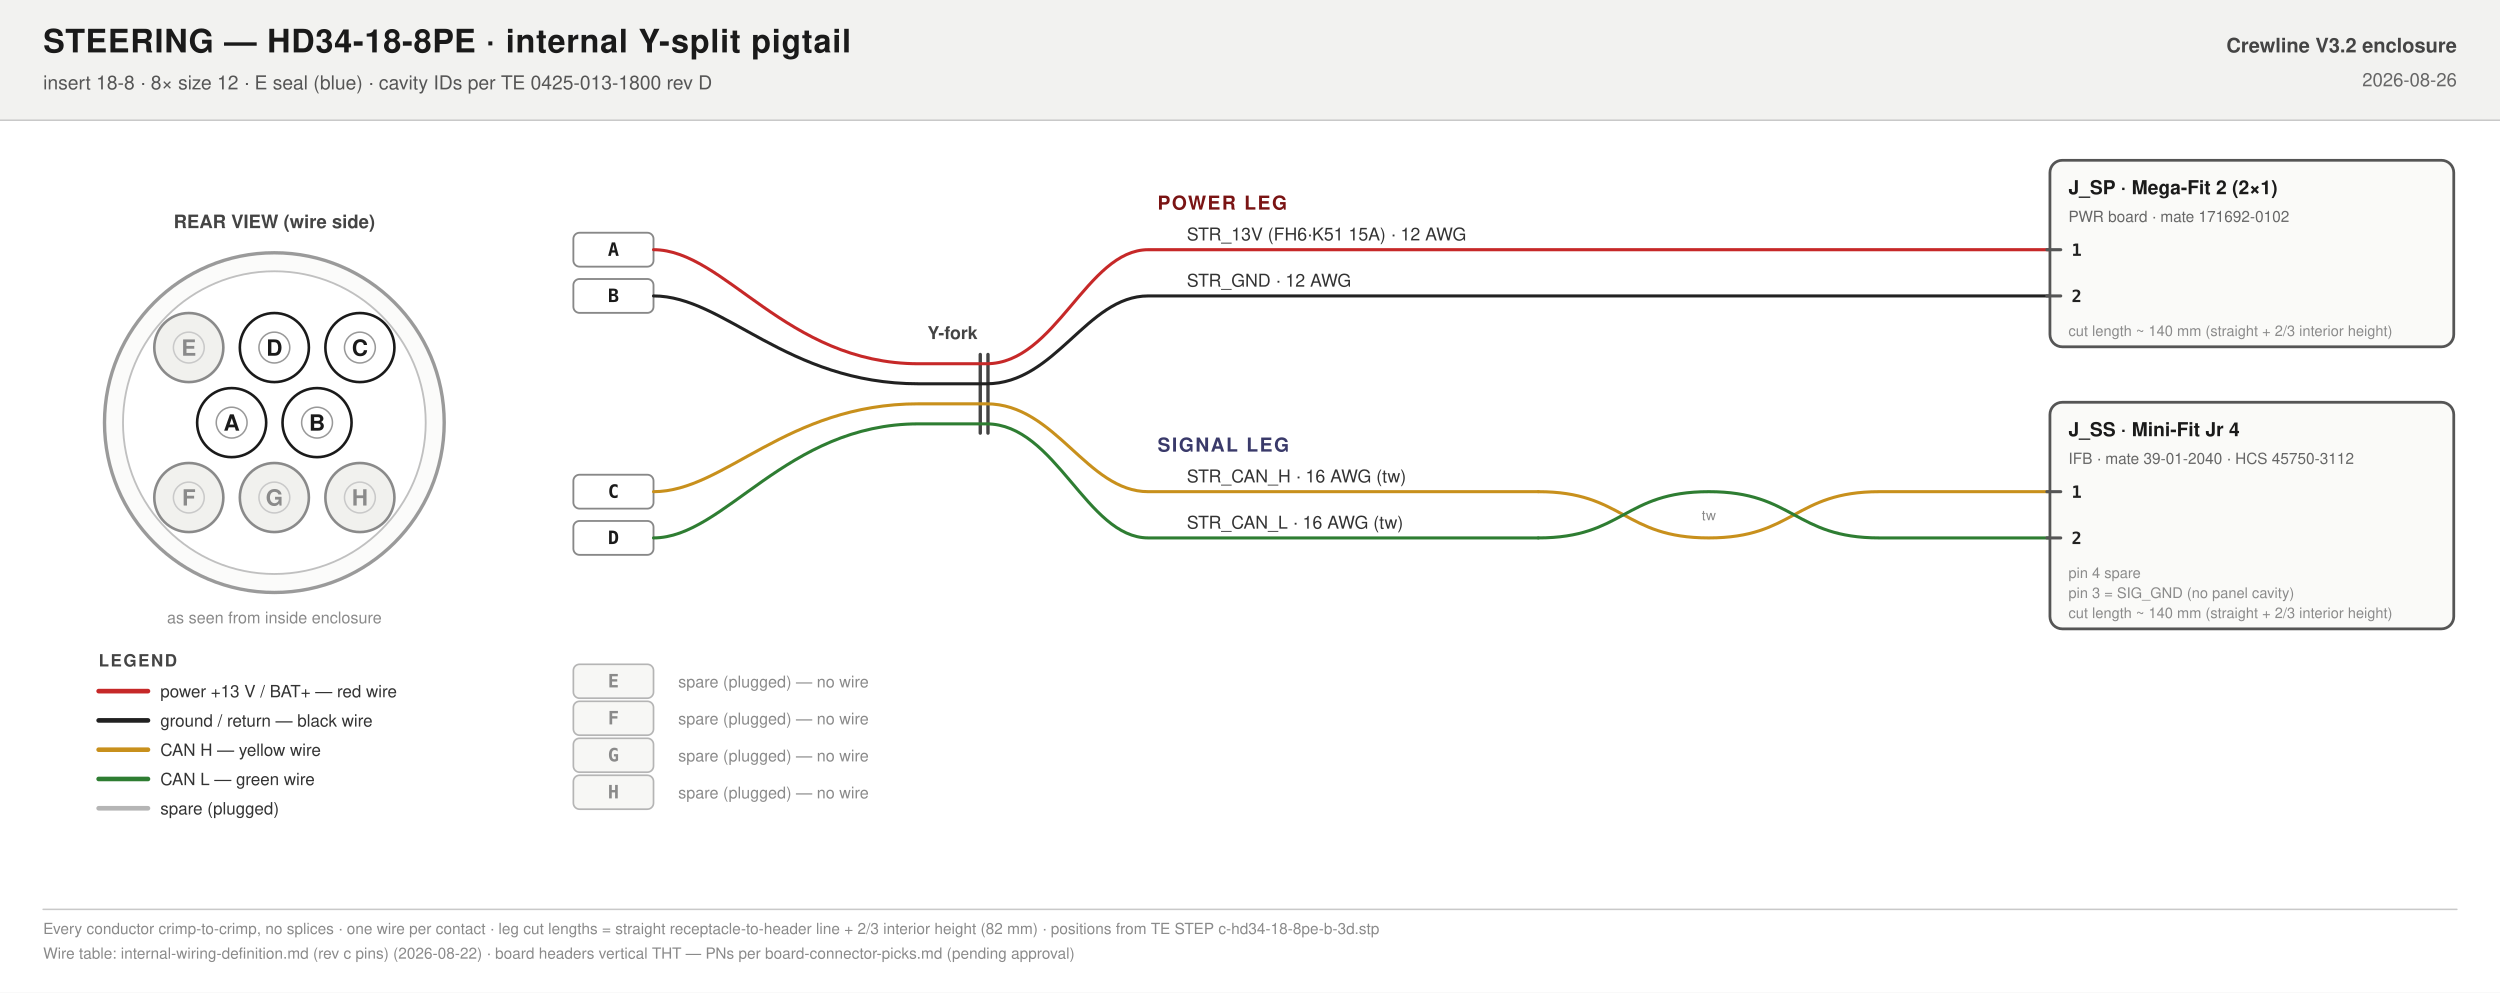
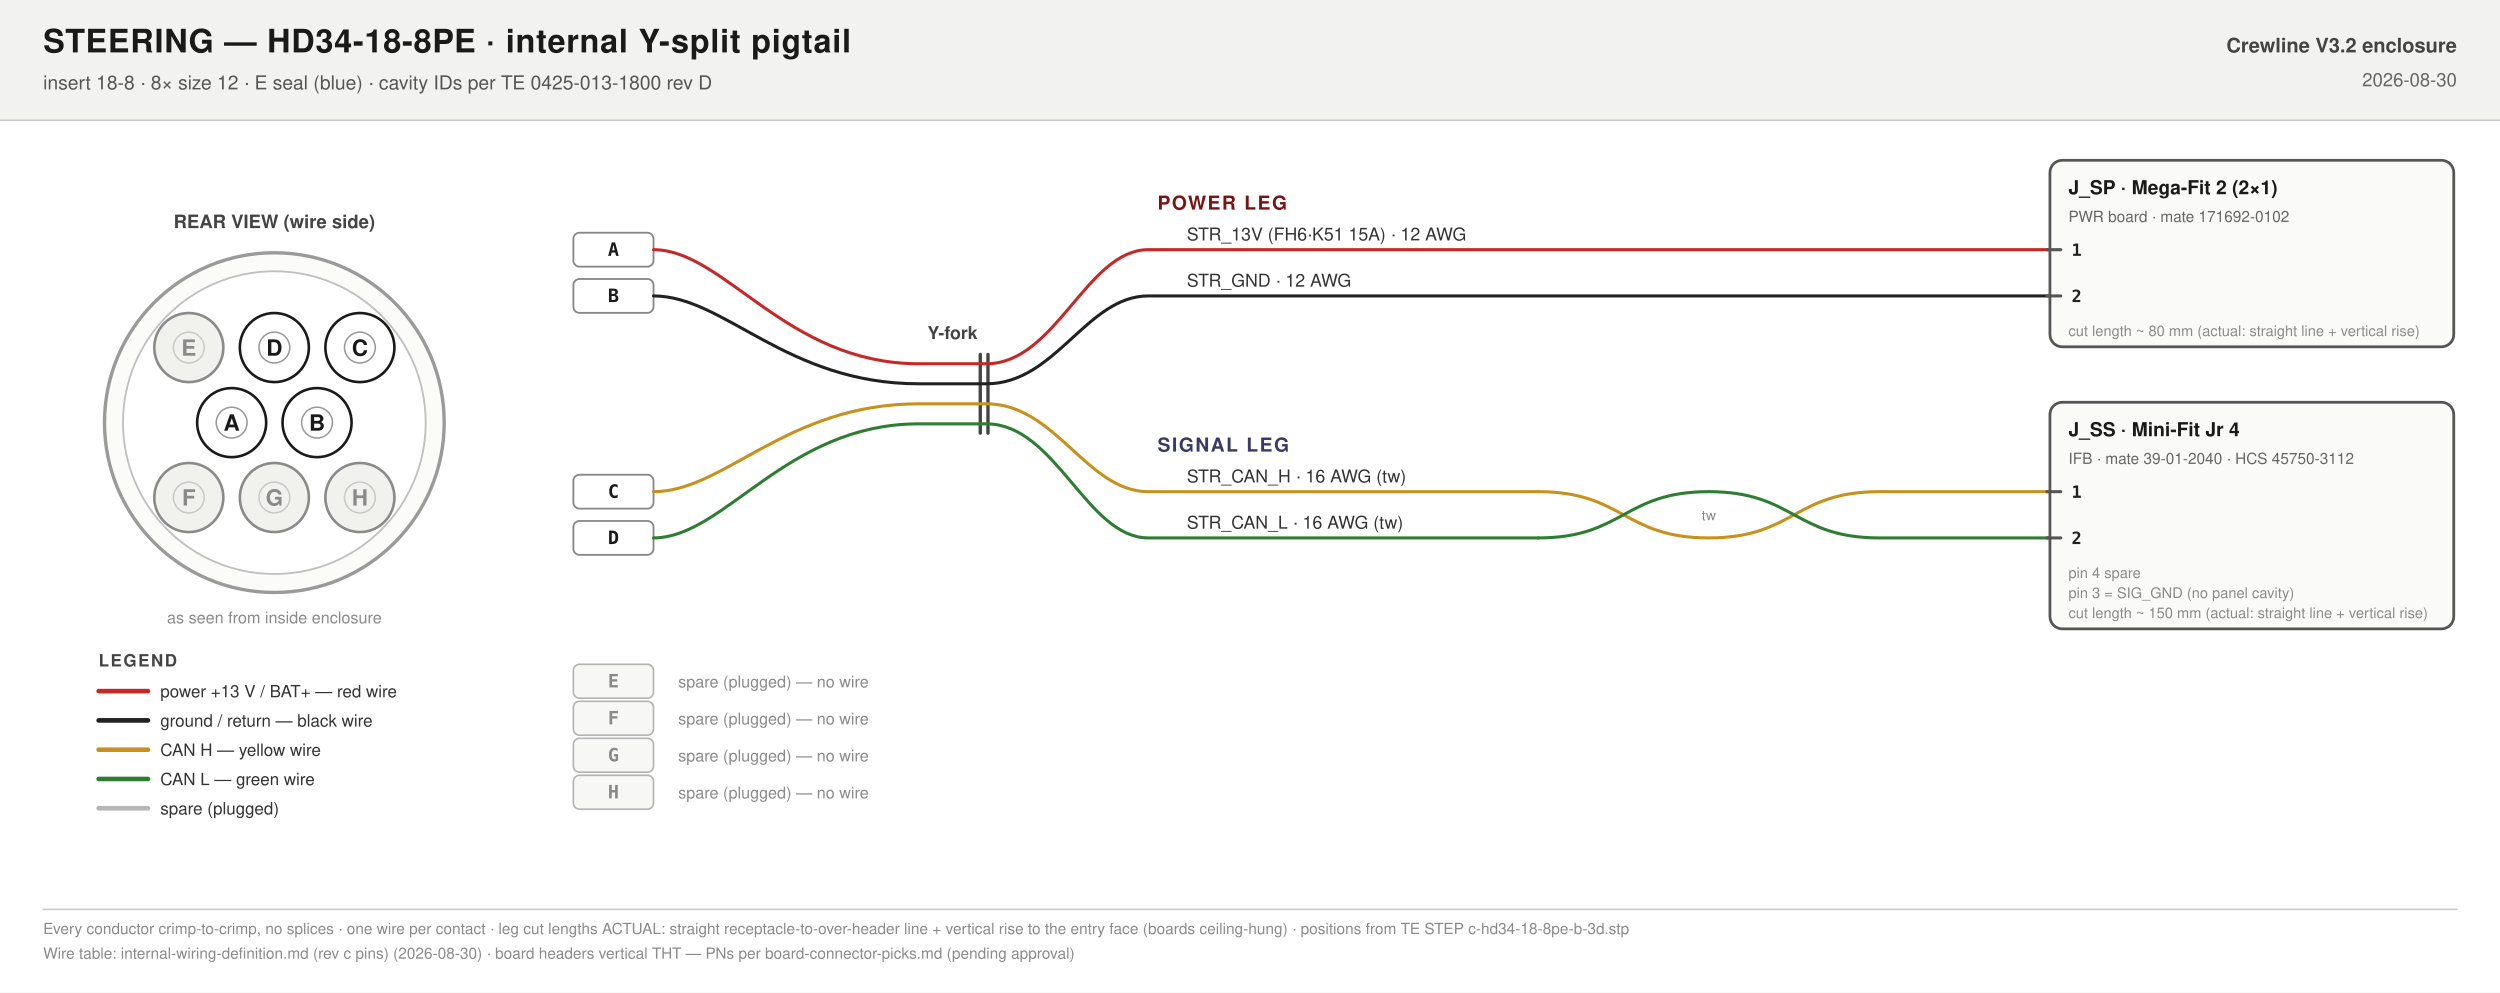
<svg xmlns="http://www.w3.org/2000/svg" width="1622" height="644" viewBox="0 0 1622 644">
  <rect x="0" y="0" width="1622" height="644" fill="#ffffff" />
  <rect x="0.0" y="0.0" width="1622.0" height="78.0" rx="0" stroke="none" fill="#f2f2f0" stroke-width="1.5" />
  <line x1="0.0" y1="78.0" x2="1622.0" y2="78.0" stroke="#c9c9c9" stroke-width="1" stroke-linecap="round" />
  <text x="28.0" y="34.0" font-family="Helvetica Neue, Helvetica, Arial, sans-serif" font-size="21" fill="#1a1a1a" text-anchor="start" font-weight="bold" letter-spacing="0.5">STEERING — HD34-18-8PE · internal Y-split pigtail</text>
  <text x="28.0" y="58.0" font-family="Helvetica Neue, Helvetica, Arial, sans-serif" font-size="12.5" fill="#555" text-anchor="start" font-weight="normal">insert 18-8 · 8× size 12 · E seal (blue) · cavity IDs per TE 0425-013-1800 rev D</text>
  <text x="1594.0" y="34.0" font-family="Helvetica Neue, Helvetica, Arial, sans-serif" font-size="13" fill="#444" text-anchor="end" font-weight="bold">Crewline V3.2 enclosure</text>
-   <text x="1594.0" y="56.0" font-family="Helvetica Neue, Helvetica, Arial, sans-serif" font-size="12" fill="#666" text-anchor="end" font-weight="normal">2026-08-26</text>
+   <text x="1594.0" y="56.0" font-family="Helvetica Neue, Helvetica, Arial, sans-serif" font-size="12" fill="#666" text-anchor="end" font-weight="normal">2026-08-30</text>
  <text x="178.0" y="148.0" font-family="Helvetica Neue, Helvetica, Arial, sans-serif" font-size="12" fill="#444" text-anchor="middle" font-weight="bold">REAR VIEW (wire side)</text>
  <circle cx="178.0" cy="274.2" r="110.2" stroke="#9a9a9a" fill="#fbfbfa" stroke-width="2.2" />
  <circle cx="178.0" cy="274.2" r="98.2" stroke="#c0c0c0" fill="#ffffff" stroke-width="1.2" />
  <circle cx="122.5" cy="225.5" r="22.4" stroke="#8a8a8a" fill="#f1f1ee" stroke-width="1.7" />
  <circle cx="122.5" cy="225.5" r="10.0" stroke="#c9c9c9" fill="none" stroke-width="1.0" />
  <text x="122.5" y="230.8" font-family="Helvetica Neue, Helvetica, Arial, sans-serif" font-size="14.5" fill="#8a8a8a" text-anchor="middle" font-weight="bold">E</text>
  <circle cx="178.0" cy="225.5" r="22.4" stroke="#1a1a1a" fill="#ffffff" stroke-width="1.7" />
  <circle cx="178.0" cy="225.5" r="10.0" stroke="#999" fill="none" stroke-width="1.0" />
  <text x="178.0" y="230.8" font-family="Helvetica Neue, Helvetica, Arial, sans-serif" font-size="14.5" fill="#1a1a1a" text-anchor="middle" font-weight="bold">D</text>
  <circle cx="233.5" cy="225.5" r="22.4" stroke="#1a1a1a" fill="#ffffff" stroke-width="1.7" />
  <circle cx="233.5" cy="225.5" r="10.0" stroke="#999" fill="none" stroke-width="1.0" />
  <text x="233.5" y="230.8" font-family="Helvetica Neue, Helvetica, Arial, sans-serif" font-size="14.5" fill="#1a1a1a" text-anchor="middle" font-weight="bold">C</text>
  <circle cx="150.3" cy="274.2" r="22.4" stroke="#1a1a1a" fill="#ffffff" stroke-width="1.7" />
  <circle cx="150.3" cy="274.2" r="10.0" stroke="#999" fill="none" stroke-width="1.0" />
  <text x="150.3" y="279.4" font-family="Helvetica Neue, Helvetica, Arial, sans-serif" font-size="14.5" fill="#1a1a1a" text-anchor="middle" font-weight="bold">A</text>
  <circle cx="205.7" cy="274.2" r="22.4" stroke="#1a1a1a" fill="#ffffff" stroke-width="1.7" />
  <circle cx="205.7" cy="274.2" r="10.0" stroke="#999" fill="none" stroke-width="1.0" />
  <text x="205.7" y="279.4" font-family="Helvetica Neue, Helvetica, Arial, sans-serif" font-size="14.5" fill="#1a1a1a" text-anchor="middle" font-weight="bold">B</text>
  <circle cx="122.5" cy="322.8" r="22.4" stroke="#8a8a8a" fill="#f1f1ee" stroke-width="1.7" />
  <circle cx="122.5" cy="322.8" r="10.0" stroke="#c9c9c9" fill="none" stroke-width="1.0" />
  <text x="122.5" y="328.0" font-family="Helvetica Neue, Helvetica, Arial, sans-serif" font-size="14.5" fill="#8a8a8a" text-anchor="middle" font-weight="bold">F</text>
  <circle cx="178.0" cy="322.8" r="22.4" stroke="#8a8a8a" fill="#f1f1ee" stroke-width="1.7" />
  <circle cx="178.0" cy="322.8" r="10.0" stroke="#c9c9c9" fill="none" stroke-width="1.0" />
  <text x="178.0" y="328.0" font-family="Helvetica Neue, Helvetica, Arial, sans-serif" font-size="14.5" fill="#8a8a8a" text-anchor="middle" font-weight="bold">G</text>
  <circle cx="233.5" cy="322.8" r="22.4" stroke="#8a8a8a" fill="#f1f1ee" stroke-width="1.7" />
  <circle cx="233.5" cy="322.8" r="10.0" stroke="#c9c9c9" fill="none" stroke-width="1.0" />
  <text x="233.5" y="328.0" font-family="Helvetica Neue, Helvetica, Arial, sans-serif" font-size="14.5" fill="#8a8a8a" text-anchor="middle" font-weight="bold">H</text>
  <text x="178.0" y="404.4" font-family="Helvetica Neue, Helvetica, Arial, sans-serif" font-size="10.5" fill="#8a8a8a" text-anchor="middle" font-weight="normal">as seen from inside enclosure</text>
  <text x="64.0" y="432.4" font-family="Helvetica Neue, Helvetica, Arial, sans-serif" font-size="11" fill="#444" text-anchor="start" font-weight="bold" letter-spacing="1">LEGEND</text>
  <line x1="64.0" y1="448.4" x2="96.0" y2="448.4" stroke="#c62828" stroke-width="3" stroke-linecap="round" />
  <text x="104.0" y="452.4" font-family="Helvetica Neue, Helvetica, Arial, sans-serif" font-size="11" fill="#333" text-anchor="start" font-weight="normal">power +13 V / BAT+ — red wire</text>
  <line x1="64.0" y1="467.4" x2="96.0" y2="467.4" stroke="#212121" stroke-width="3" stroke-linecap="round" />
  <text x="104.0" y="471.4" font-family="Helvetica Neue, Helvetica, Arial, sans-serif" font-size="11" fill="#333" text-anchor="start" font-weight="normal">ground / return — black wire</text>
  <line x1="64.0" y1="486.4" x2="96.0" y2="486.4" stroke="#c8901c" stroke-width="3" stroke-linecap="round" />
  <text x="104.0" y="490.4" font-family="Helvetica Neue, Helvetica, Arial, sans-serif" font-size="11" fill="#333" text-anchor="start" font-weight="normal">CAN H — yellow wire</text>
  <line x1="64.0" y1="505.4" x2="96.0" y2="505.4" stroke="#2e7d32" stroke-width="3" stroke-linecap="round" />
  <text x="104.0" y="509.4" font-family="Helvetica Neue, Helvetica, Arial, sans-serif" font-size="11" fill="#333" text-anchor="start" font-weight="normal">CAN L — green wire</text>
  <line x1="64.0" y1="524.4" x2="96.0" y2="524.4" stroke="#b5b5b5" stroke-width="3" stroke-linecap="round" />
  <text x="104.0" y="528.4" font-family="Helvetica Neue, Helvetica, Arial, sans-serif" font-size="11" fill="#333" text-anchor="start" font-weight="normal">spare (plugged)</text>
  <line x1="636.0" y1="230.0" x2="636.0" y2="281.0" stroke="#444" stroke-width="2.2" stroke-linecap="round" />
  <line x1="641.0" y1="230.0" x2="641.0" y2="281.0" stroke="#444" stroke-width="2.2" stroke-linecap="round" />
  <text x="618.0" y="220.0" font-family="Helvetica Neue, Helvetica, Arial, sans-serif" font-size="11.5" fill="#444" text-anchor="middle" font-weight="bold">Y-fork</text>
  <rect x="372.0" y="151.0" width="52.0" height="22.0" rx="4" stroke="#888" fill="#fff" stroke-width="1.2" />
  <text x="398.0" y="166.0" font-family="Menlo, Consolas, monospace" font-size="12" fill="#1a1a1a" text-anchor="middle" font-weight="bold">A</text>
  <path d="M 424 162 C 470 162 510 236.0 596 236.0 L 640 236.0 C 685 236.0 705 162 745 162 L 1330 162" stroke="#c62828" stroke-width="2.0" fill="none" stroke-linecap="round" stroke-linejoin="round" />
  <text x="770.0" y="156.0" font-family="Helvetica Neue, Helvetica, Arial, sans-serif" font-size="11.5" fill="#333" text-anchor="start" font-weight="normal">STR_13V (FH6·K51 15A) · 12 AWG</text>
  <rect x="372.0" y="181.0" width="52.0" height="22.0" rx="4" stroke="#888" fill="#fff" stroke-width="1.2" />
  <text x="398.0" y="196.0" font-family="Menlo, Consolas, monospace" font-size="12" fill="#1a1a1a" text-anchor="middle" font-weight="bold">B</text>
  <path d="M 424 192 C 470 192 510 249.0 596 249.0 L 640 249.0 C 685 249.0 705 192 745 192 L 1330 192" stroke="#212121" stroke-width="2.0" fill="none" stroke-linecap="round" stroke-linejoin="round" />
  <text x="770.0" y="186.0" font-family="Helvetica Neue, Helvetica, Arial, sans-serif" font-size="11.5" fill="#333" text-anchor="start" font-weight="normal">STR_GND · 12 AWG</text>
  <rect x="372.0" y="308.0" width="52.0" height="22.0" rx="4" stroke="#888" fill="#fff" stroke-width="1.2" />
  <text x="398.0" y="323.0" font-family="Menlo, Consolas, monospace" font-size="12" fill="#1a1a1a" text-anchor="middle" font-weight="bold">C</text>
  <path d="M 424 319 C 470 319 510 262.0 596 262.0 L 640 262.0 C 685 262.0 705 319 745 319 L 998 319" stroke="#c8901c" stroke-width="2.0" fill="none" stroke-linecap="round" stroke-linejoin="round" />
  <text x="770.0" y="313.0" font-family="Helvetica Neue, Helvetica, Arial, sans-serif" font-size="11.5" fill="#333" text-anchor="start" font-weight="normal">STR_CAN_H · 16 AWG (tw)</text>
  <rect x="372.0" y="338.0" width="52.0" height="22.0" rx="4" stroke="#888" fill="#fff" stroke-width="1.2" />
  <text x="398.0" y="353.0" font-family="Menlo, Consolas, monospace" font-size="12" fill="#1a1a1a" text-anchor="middle" font-weight="bold">D</text>
  <path d="M 424 349 C 470 349 510 275.0 596 275.0 L 640 275.0 C 685 275.0 705 349 745 349 L 998 349" stroke="#2e7d32" stroke-width="2.0" fill="none" stroke-linecap="round" stroke-linejoin="round" />
  <text x="770.0" y="343.0" font-family="Helvetica Neue, Helvetica, Arial, sans-serif" font-size="11.5" fill="#333" text-anchor="start" font-weight="normal">STR_CAN_L · 16 AWG (tw)</text>
  <path d="M 998 319 C 1053.333 319 1053.333 349 1108.667 349 C 1164.0 349 1164.0 319 1219.333 319 L 1330 319" stroke="#c8901c" stroke-width="2.0" fill="none" stroke-linecap="round" stroke-linejoin="round" />
  <path d="M 998 349 C 1053.333 349 1053.333 319 1108.667 319 C 1164.0 319 1164.0 349 1219.333 349 L 1330 349" stroke="#2e7d32" stroke-width="2.0" fill="none" stroke-linecap="round" stroke-linejoin="round" />
  <text x="1108.7" y="337.5" font-family="Helvetica Neue, Helvetica, Arial, sans-serif" font-size="9" fill="#8a8a8a" text-anchor="middle" font-weight="normal">tw</text>
  <text x="751.0" y="136.0" font-family="Helvetica Neue, Helvetica, Arial, sans-serif" font-size="12.5" fill="#7a1414" text-anchor="start" font-weight="bold" letter-spacing="1">POWER LEG</text>
  <text x="751.0" y="293.0" font-family="Helvetica Neue, Helvetica, Arial, sans-serif" font-size="12.5" fill="#3a3a6a" text-anchor="start" font-weight="bold" letter-spacing="1">SIGNAL LEG</text>
  <rect x="1330.0" y="104.0" width="262.0" height="121.0" rx="8" stroke="#555" fill="#fafaf8" stroke-width="1.8" />
  <text x="1342.0" y="126.0" font-family="Helvetica Neue, Helvetica, Arial, sans-serif" font-size="12.5" fill="#1a1a1a" text-anchor="start" font-weight="bold">J_SP · Mega-Fit 2 (2×1)</text>
  <text x="1342.0" y="144.0" font-family="Helvetica Neue, Helvetica, Arial, sans-serif" font-size="10" fill="#666" text-anchor="start" font-weight="normal">PWR board · mate 171692-0102</text>
-   <text x="1342.0" y="218.0" font-family="Helvetica Neue, Helvetica, Arial, sans-serif" font-size="9.5" fill="#8a8a8a" text-anchor="start" font-weight="normal">cut length ~ 140 mm (straight + 2/3 interior height)</text>
+   <text x="1342.0" y="218.0" font-family="Helvetica Neue, Helvetica, Arial, sans-serif" font-size="9.5" fill="#8a8a8a" text-anchor="start" font-weight="normal">cut length ~ 80 mm (actual: straight line + vertical rise)</text>
  <line x1="1328.0" y1="162.0" x2="1337.0" y2="162.0" stroke="#555" stroke-width="2" stroke-linecap="round" />
  <text x="1344.0" y="166.0" font-family="Menlo, Consolas, monospace" font-size="11" fill="#222" text-anchor="start" font-weight="bold">1</text>
  <line x1="1328.0" y1="192.0" x2="1337.0" y2="192.0" stroke="#555" stroke-width="2" stroke-linecap="round" />
  <text x="1344.0" y="196.0" font-family="Menlo, Consolas, monospace" font-size="11" fill="#222" text-anchor="start" font-weight="bold">2</text>
  <rect x="1330.0" y="261.0" width="262.0" height="147.0" rx="8" stroke="#555" fill="#fafaf8" stroke-width="1.8" />
  <text x="1342.0" y="283.0" font-family="Helvetica Neue, Helvetica, Arial, sans-serif" font-size="12.5" fill="#1a1a1a" text-anchor="start" font-weight="bold">J_SS · Mini-Fit Jr 4</text>
  <text x="1342.0" y="301.0" font-family="Helvetica Neue, Helvetica, Arial, sans-serif" font-size="10" fill="#666" text-anchor="start" font-weight="normal">IFB · mate 39-01-2040 · HCS 45750-3112</text>
  <text x="1342.0" y="375.0" font-family="Helvetica Neue, Helvetica, Arial, sans-serif" font-size="9.5" fill="#8a8a8a" text-anchor="start" font-weight="normal">pin 4 spare</text>
  <text x="1342.0" y="388.0" font-family="Helvetica Neue, Helvetica, Arial, sans-serif" font-size="9.5" fill="#8a8a8a" text-anchor="start" font-weight="normal">pin 3 = SIG_GND (no panel cavity)</text>
-   <text x="1342.0" y="401.0" font-family="Helvetica Neue, Helvetica, Arial, sans-serif" font-size="9.5" fill="#8a8a8a" text-anchor="start" font-weight="normal">cut length ~ 140 mm (straight + 2/3 interior height)</text>
+   <text x="1342.0" y="401.0" font-family="Helvetica Neue, Helvetica, Arial, sans-serif" font-size="9.5" fill="#8a8a8a" text-anchor="start" font-weight="normal">cut length ~ 150 mm (actual: straight line + vertical rise)</text>
  <line x1="1328.0" y1="319.0" x2="1337.0" y2="319.0" stroke="#555" stroke-width="2" stroke-linecap="round" />
  <text x="1344.0" y="323.0" font-family="Menlo, Consolas, monospace" font-size="11" fill="#222" text-anchor="start" font-weight="bold">1</text>
  <line x1="1328.0" y1="349.0" x2="1337.0" y2="349.0" stroke="#555" stroke-width="2" stroke-linecap="round" />
  <text x="1344.0" y="353.0" font-family="Menlo, Consolas, monospace" font-size="11" fill="#222" text-anchor="start" font-weight="bold">2</text>
  <rect x="372.0" y="431.0" width="52.0" height="22.0" rx="4" stroke="#b5b5b5" fill="#f7f7f5" stroke-width="1.1" />
  <text x="398.0" y="446.0" font-family="Menlo, Consolas, monospace" font-size="12" fill="#8a8a8a" text-anchor="middle" font-weight="bold">E</text>
  <text x="440.0" y="446.0" font-family="Helvetica Neue, Helvetica, Arial, sans-serif" font-size="10.5" fill="#8a8a8a" text-anchor="start" font-weight="normal">spare (plugged) — no wire</text>
  <rect x="372.0" y="455.0" width="52.0" height="22.0" rx="4" stroke="#b5b5b5" fill="#f7f7f5" stroke-width="1.1" />
  <text x="398.0" y="470.0" font-family="Menlo, Consolas, monospace" font-size="12" fill="#8a8a8a" text-anchor="middle" font-weight="bold">F</text>
  <text x="440.0" y="470.0" font-family="Helvetica Neue, Helvetica, Arial, sans-serif" font-size="10.5" fill="#8a8a8a" text-anchor="start" font-weight="normal">spare (plugged) — no wire</text>
  <rect x="372.0" y="479.0" width="52.0" height="22.0" rx="4" stroke="#b5b5b5" fill="#f7f7f5" stroke-width="1.1" />
  <text x="398.0" y="494.0" font-family="Menlo, Consolas, monospace" font-size="12" fill="#8a8a8a" text-anchor="middle" font-weight="bold">G</text>
  <text x="440.0" y="494.0" font-family="Helvetica Neue, Helvetica, Arial, sans-serif" font-size="10.5" fill="#8a8a8a" text-anchor="start" font-weight="normal">spare (plugged) — no wire</text>
  <rect x="372.0" y="503.0" width="52.0" height="22.0" rx="4" stroke="#b5b5b5" fill="#f7f7f5" stroke-width="1.1" />
  <text x="398.0" y="518.0" font-family="Menlo, Consolas, monospace" font-size="12" fill="#8a8a8a" text-anchor="middle" font-weight="bold">H</text>
  <text x="440.0" y="518.0" font-family="Helvetica Neue, Helvetica, Arial, sans-serif" font-size="10.5" fill="#8a8a8a" text-anchor="start" font-weight="normal">spare (plugged) — no wire</text>
  <line x1="28.0" y1="590.0" x2="1594.0" y2="590.0" stroke="#c9c9c9" stroke-width="1" stroke-linecap="round" />
-   <text x="28.0" y="606.0" font-family="Helvetica Neue, Helvetica, Arial, sans-serif" font-size="10" fill="#8a8a8a" text-anchor="start" font-weight="normal">Every conductor crimp-to-crimp, no splices · one wire per contact · leg cut lengths = straight receptacle-to-header line + 2/3 interior height (82 mm) · positions from TE STEP c-hd34-18-8pe-b-3d.stp</text>
-   <text x="28.0" y="622.0" font-family="Helvetica Neue, Helvetica, Arial, sans-serif" font-size="10" fill="#8a8a8a" text-anchor="start" font-weight="normal">Wire table: internal-wiring-definition.md (rev c pins) (2026-08-22) · board headers vertical THT — PNs per board-connector-picks.md (pending approval)</text>
+   <text x="28.0" y="606.0" font-family="Helvetica Neue, Helvetica, Arial, sans-serif" font-size="10" fill="#8a8a8a" text-anchor="start" font-weight="normal">Every conductor crimp-to-crimp, no splices · one wire per contact · leg cut lengths ACTUAL: straight receptacle-to-over-header line + vertical rise to the entry face (boards ceiling-hung) · positions from TE STEP c-hd34-18-8pe-b-3d.stp</text>
+   <text x="28.0" y="622.0" font-family="Helvetica Neue, Helvetica, Arial, sans-serif" font-size="10" fill="#8a8a8a" text-anchor="start" font-weight="normal">Wire table: internal-wiring-definition.md (rev c pins) (2026-08-30) · board headers vertical THT — PNs per board-connector-picks.md (pending approval)</text>
</svg>
